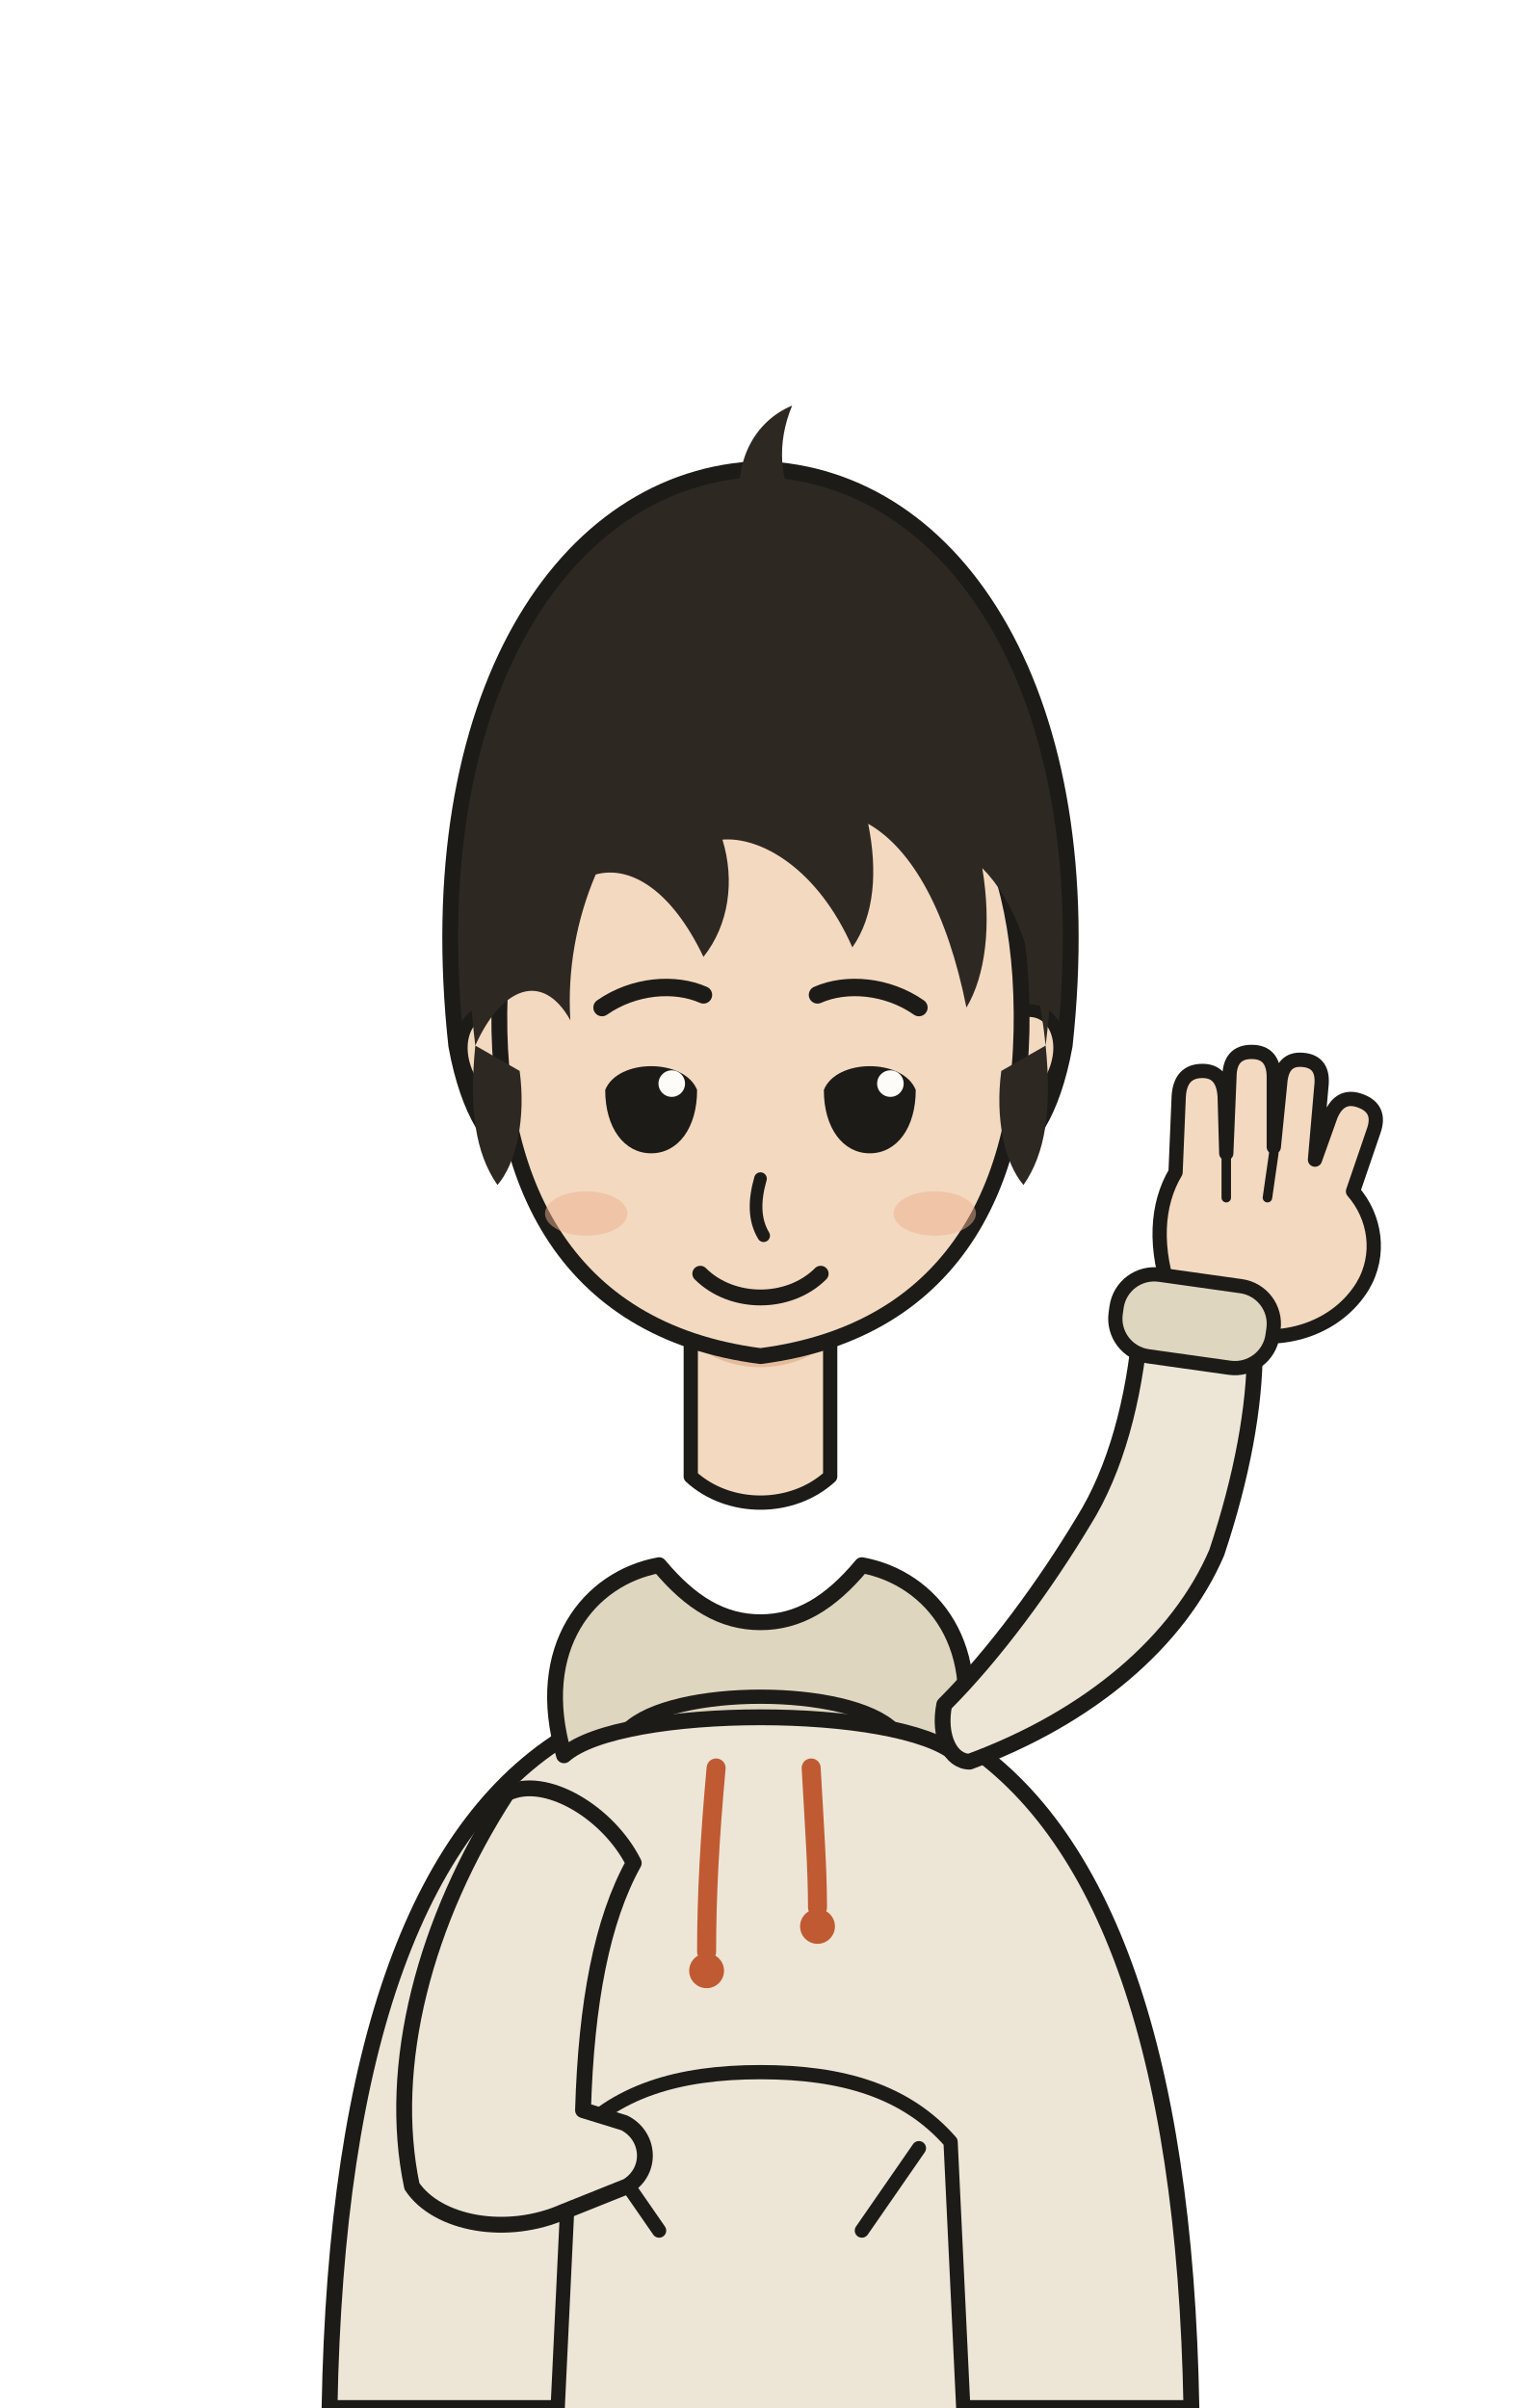
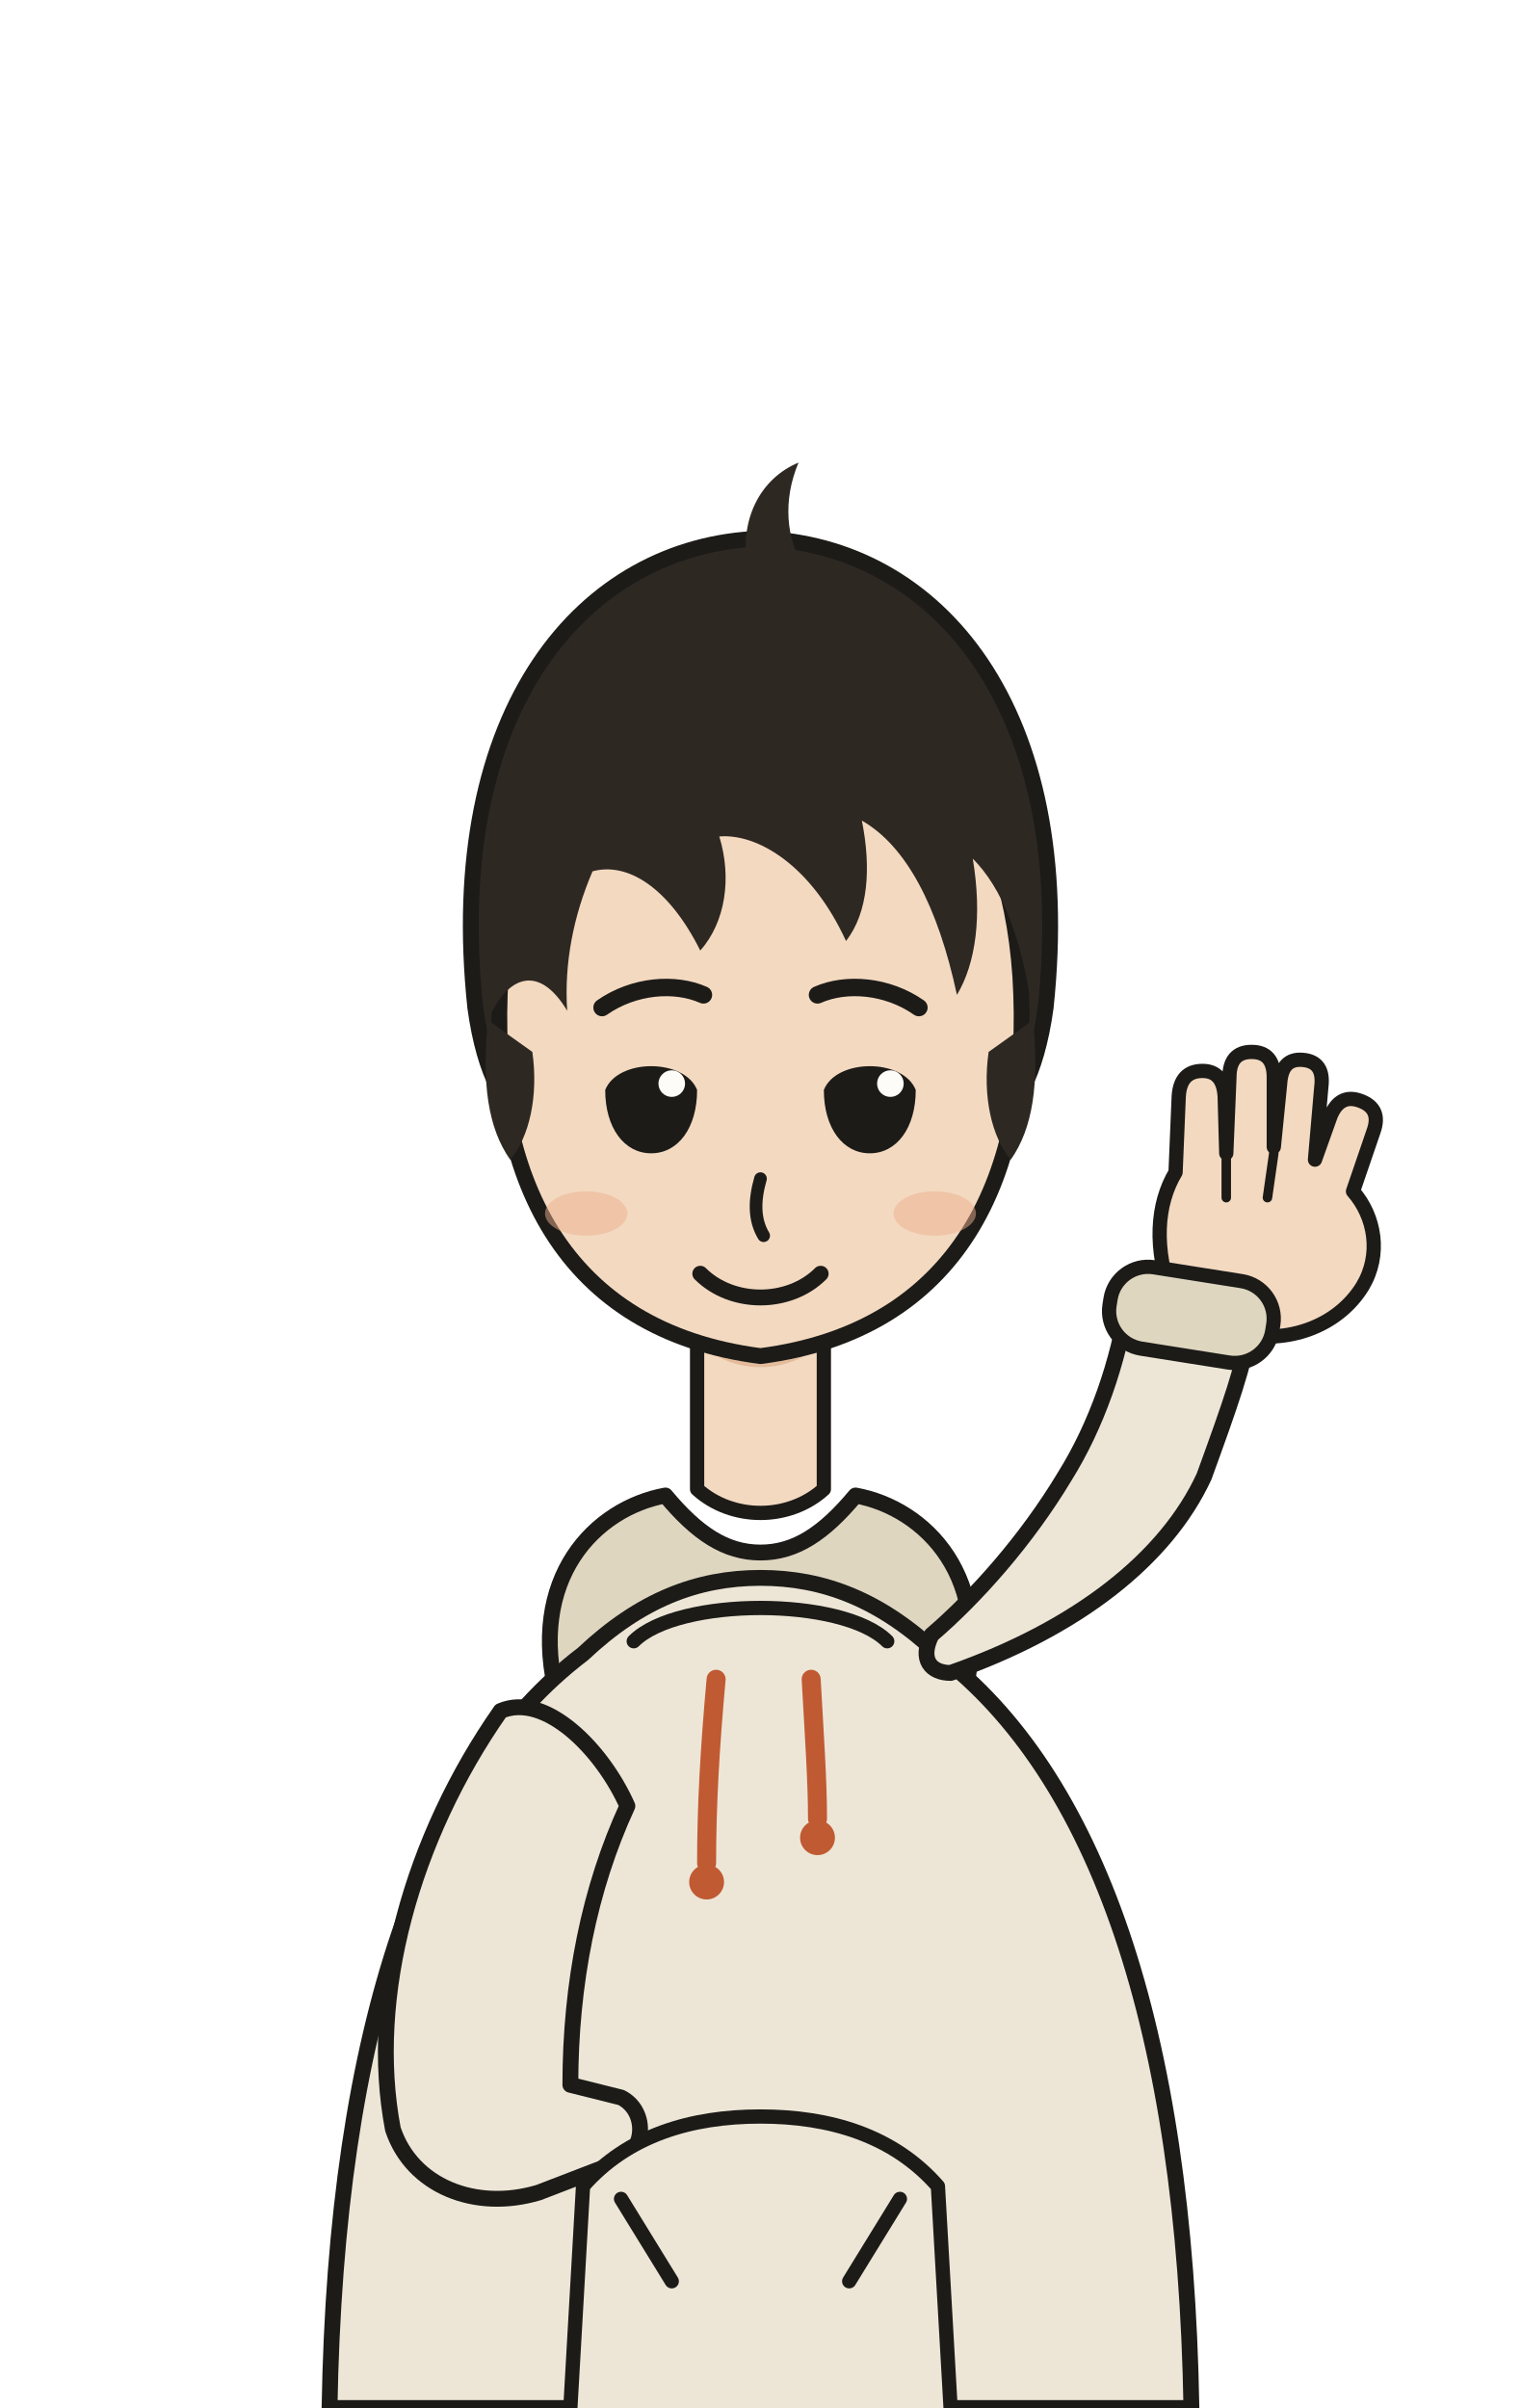
<svg xmlns="http://www.w3.org/2000/svg" width="480" height="760" viewBox="0 0 480 760">
  <g stroke-linejoin="round" stroke-linecap="round">
-     <path d="M144 330 C 132 220, 178 150, 240 148 C 302 150, 348 220, 336 330 C 332 352, 324 362, 318 364 L 162 364 C 156 362, 148 352, 144 330 Z" fill="#2E2823" stroke="#1C1B18" stroke-width="5" />
-     <path d="M104 760 C 106 646, 132 574, 182 546 C 200 532, 220 524, 240 524 C 260 524, 280 532, 298 546 C 348 574, 374 646, 376 760 Z" fill="#EDE6D6" stroke="#1C1B18" stroke-width="5" />
-     <path d="M178 554 C 168 520, 186 498, 208 494 C 218 506, 228 512, 240 512 C 252 512, 262 506, 272 494 C 294 498, 312 520, 302 554 C 284 538, 196 538, 178 554 Z" fill="#DFD6C0" stroke="#1C1B18" stroke-width="5" />
-     <path d="M176 760 L 180 676 C 194 660, 214 654, 240 654 C 266 654, 286 660, 300 676 L 304 760" fill="#EDE6D6" stroke="#1C1B18" stroke-width="4.5" />
-     <path d="M190 678 L 208 704 M290 678 L 272 704" stroke="#1C1B18" stroke-width="4.5" fill="none" />
-     <path d="M306 556 C 344 542, 372 518, 384 490 C 392 466, 396 444, 396 426 L 360 418 C 358 442, 352 464, 342 480 C 330 500, 314 522, 298 538 C 296 548, 300 556, 306 556 Z" fill="#EDE6D6" stroke="#1C1B18" stroke-width="5" />
+     <path d="M150 318 C 140 224, 184 172, 240 170 C 296 172, 340 224, 330 318 C 327 340, 320 350, 314 354 L 166 354 C 160 350, 153 340, 150 318 Z" fill="#2E2823" stroke="#1C1B18" stroke-width="5" />
+     <path d="M176 536 C 166 498, 188 476, 210 472 C 220 484, 229 490, 240 490 C 251 490, 260 484, 270 472 C 292 476, 314 498, 304 536 C 284 518, 196 518, 176 536 Z" fill="#DFD6C0" stroke="#1C1B18" stroke-width="5" />
+     <path d="M104 760 C 106 640, 134 560, 184 522 C 202 505, 220 498, 240 498 C 260 498, 278 505, 296 522 C 346 560, 374 640, 376 760 Z" fill="#EDE6D6" stroke="#1C1B18" stroke-width="5" />
+     <path d="M158 540 C 130 580, 116 630, 124 672 C 130 690, 150 698, 170 692 L 196 682 C 204 678, 204 666, 196 662 L 180 658 C 180 626, 186 596, 198 570 C 190 552, 172 534, 158 540 Z" fill="#EDE6D6" stroke="#1C1B18" stroke-width="5" />
+     <path d="M180 760 L 184 690 C 198 674, 218 668, 240 668 C 262 668, 282 674, 296 690 L 300 760" fill="#EDE6D6" stroke="#1C1B18" stroke-width="4.5" />
+     <path d="M196 694 L 212 720 M284 694 L 268 720" stroke="#1C1B18" stroke-width="4.5" fill="none" />
+     <path d="M300 528 C 340 514, 368 492, 380 466 C 388 444, 393 430, 394 420 L 356 410 C 353 430, 346 450, 336 466 C 324 486, 308 504, 294 516 C 290 524, 294 528, 300 528 Z" fill="#EDE6D6" stroke="#1C1B18" stroke-width="5" />
    <path d="M370 410 C 364 394, 365 380, 371 370 L 372 346 Q 372.5 338 379.5 338 Q 386 338 386.5 346 L 387 364 L 388 340 Q 388 332 395 332 Q 402 332 402 340 L 402 362 L 404 342 Q 404.5 334 411 334.5 Q 418 335 417 343 L 415 366 L 420 352 Q 423 345 429.5 347.5 Q 436 350 433.5 357 L 427 376 C 434 384, 436 396, 430 406 C 422 419, 406 424, 392 421 C 383 419, 374 416, 370 410 Z" fill="#F3D9C0" stroke="#1C1B18" stroke-width="4.5" />
    <path d="M387 366 L 387 378 M402 364 L 400 378" stroke="#1C1B18" stroke-width="3" fill="none" />
-     <rect x="352" y="404" width="50" height="26" rx="12" fill="#DFD6C0" stroke="#1C1B18" stroke-width="4.5" transform="rotate(8 377 417)" />
-     <path d="M160 566 C 134 606, 122 652, 130 690 C 138 702, 160 706, 178 698 L 198 690 C 206 685, 205 674, 197 670 L 184 666 C 185 632, 190 606, 200 588 C 192 572, 172 560, 160 566 Z" fill="#EDE6D6" stroke="#1C1B18" stroke-width="5" />
-     <path d="M226 558 C 224 580, 223 598, 223 616 M256 558 C 257 576, 258 590, 258 602" stroke="#C05A32" stroke-width="6" fill="none" />
-     <circle cx="223" cy="622" r="5.5" fill="#C05A32" />
-     <circle cx="258" cy="608" r="5.5" fill="#C05A32" />
-     <path d="M218 402 L 218 466 C 230 477, 250 477, 262 466 L 262 402 Z" fill="#F3D9C0" stroke="#1C1B18" stroke-width="4.5" />
-     <path d="M219 410 C 229 424, 251 424, 261 410 L 261 424 C 250 434, 230 434, 219 424 Z" fill="#E4BC9C" />
-     <path d="M198 546 C 212 532, 268 532, 282 546" stroke="#1C1B18" stroke-width="4.5" fill="none" />
-     <path d="M160 320 C 148 315, 141 329, 149 342 C 154 350, 162 351, 165 346 Z" fill="#F3D9C0" stroke="#1C1B18" stroke-width="4" />
-     <path d="M320 320 C 332 315, 339 329, 331 342 C 326 350, 318 351, 315 346 Z" fill="#F3D9C0" stroke="#1C1B18" stroke-width="4" />
+     <rect x="350" y="402" width="52" height="26" rx="12" fill="#DFD6C0" stroke="#1C1B18" stroke-width="4.5" transform="rotate(9 376 415)" />
+     <path d="M226 530 C 224 552, 223 570, 223 588 M256 530 C 257 548, 258 562, 258 574" stroke="#C05A32" stroke-width="6" fill="none" />
+     <circle cx="223" cy="594" r="5.5" fill="#C05A32" />
+     <circle cx="258" cy="580" r="5.5" fill="#C05A32" />
+     <path d="M200 518 C 214 504, 266 504, 280 518" stroke="#1C1B18" stroke-width="4.5" fill="none" />
+     <path d="M220 402 L 220 470 C 231 480, 249 480, 260 470 L 260 402 Z" fill="#F3D9C0" stroke="#1C1B18" stroke-width="4.5" />
+     <path d="M221 410 C 230 424, 250 424, 259 410 L 259 424 C 249 434, 231 434, 221 424 Z" fill="#E4BC9C" />
    <path d="M158 308 C 154 372, 178 420, 240 428 C 302 420, 326 372, 322 308 C 318 250, 288 218, 240 218 C 192 218, 162 250, 158 308 Z" fill="#F3D9C0" stroke="#1C1B18" stroke-width="5" />
-     <path d="M150 330 C 138 232, 180 162, 240 160 C 300 162, 342 232, 330 330 C 327 302, 320 284, 310 274 C 313 292, 311 308, 305 318 C 299 288, 288 268, 274 260 C 277 275, 276 289, 269 299 C 258 274, 240 264, 228 265 C 232 278, 230 292, 222 302 C 212 281, 199 273, 188 276 C 182 290, 179 306, 180 322 C 171 306, 158 312, 150 330 Z" fill="#2E2823" />
-     <path d="M150 330 C 148 350, 150 364, 157 374 C 163 367, 166 353, 164 338 Z" fill="#2E2823" />
-     <path d="M330 330 C 332 350, 330 364, 323 374 C 317 367, 314 353, 316 338 Z" fill="#2E2823" />
-     <path d="M234 162 C 231 146, 238 133, 250 128 C 245 140, 246 152, 252 162 Z" fill="#2E2823" />
+     <path d="M154 322 C 144 230, 186 180, 240 178 C 294 180, 336 230, 326 322 C 323 296, 316 280, 307 271 C 310 289, 308 304, 302 314 C 296 286, 286 267, 272 259 C 275 274, 274 288, 267 297 C 256 273, 239 263, 227 264 C 231 277, 229 291, 221 300 C 211 280, 198 272, 187 275 C 181 289, 178 304, 179 319 C 170 304, 160 308, 154 322 Z" fill="#2E2823" />
+     <path d="M154 322 C 152 342, 154 356, 161 366 C 167 359, 170 346, 168 332 Z" fill="#2E2823" />
+     <path d="M326 322 C 328 342, 326 356, 319 366 C 313 359, 310 346, 312 332 Z" fill="#2E2823" />
+     <path d="M236 180 C 233 164, 240 151, 252 146 C 247 158, 248 170, 254 180 Z" fill="#2E2823" />
    <path d="M190 318 C 200 311, 213 310, 222 314" stroke="#1C1B18" stroke-width="5.5" fill="none" />
    <path d="M258 314 C 267 310, 280 311, 290 318" stroke="#1C1B18" stroke-width="5.5" fill="none" />
    <path d="M191 344 C 195 334, 216 334, 220 344 C 220 356, 214 364, 205.5 364 C 197 364, 191 356, 191 344 Z" fill="#1C1B18" />
    <circle cx="212" cy="342" r="4.2" fill="#FDFCF9" />
    <path d="M260 344 C 264 334, 285 334, 289 344 C 289 356, 283 364, 274.5 364 C 266 364, 260 356, 260 344 Z" fill="#1C1B18" />
    <circle cx="281" cy="342" r="4.2" fill="#FDFCF9" />
    <ellipse cx="185" cy="383" rx="13" ry="7" fill="#EBAF8E" opacity="0.5" />
    <ellipse cx="295" cy="383" rx="13" ry="7" fill="#EBAF8E" opacity="0.5" />
    <path d="M240 372 C 238 379, 238 385, 241 390" stroke="#1C1B18" stroke-width="4" fill="none" />
    <path d="M221 402 C 231 412, 249 412, 259 402" stroke="#1C1B18" stroke-width="5" fill="none" />
  </g>
</svg>
